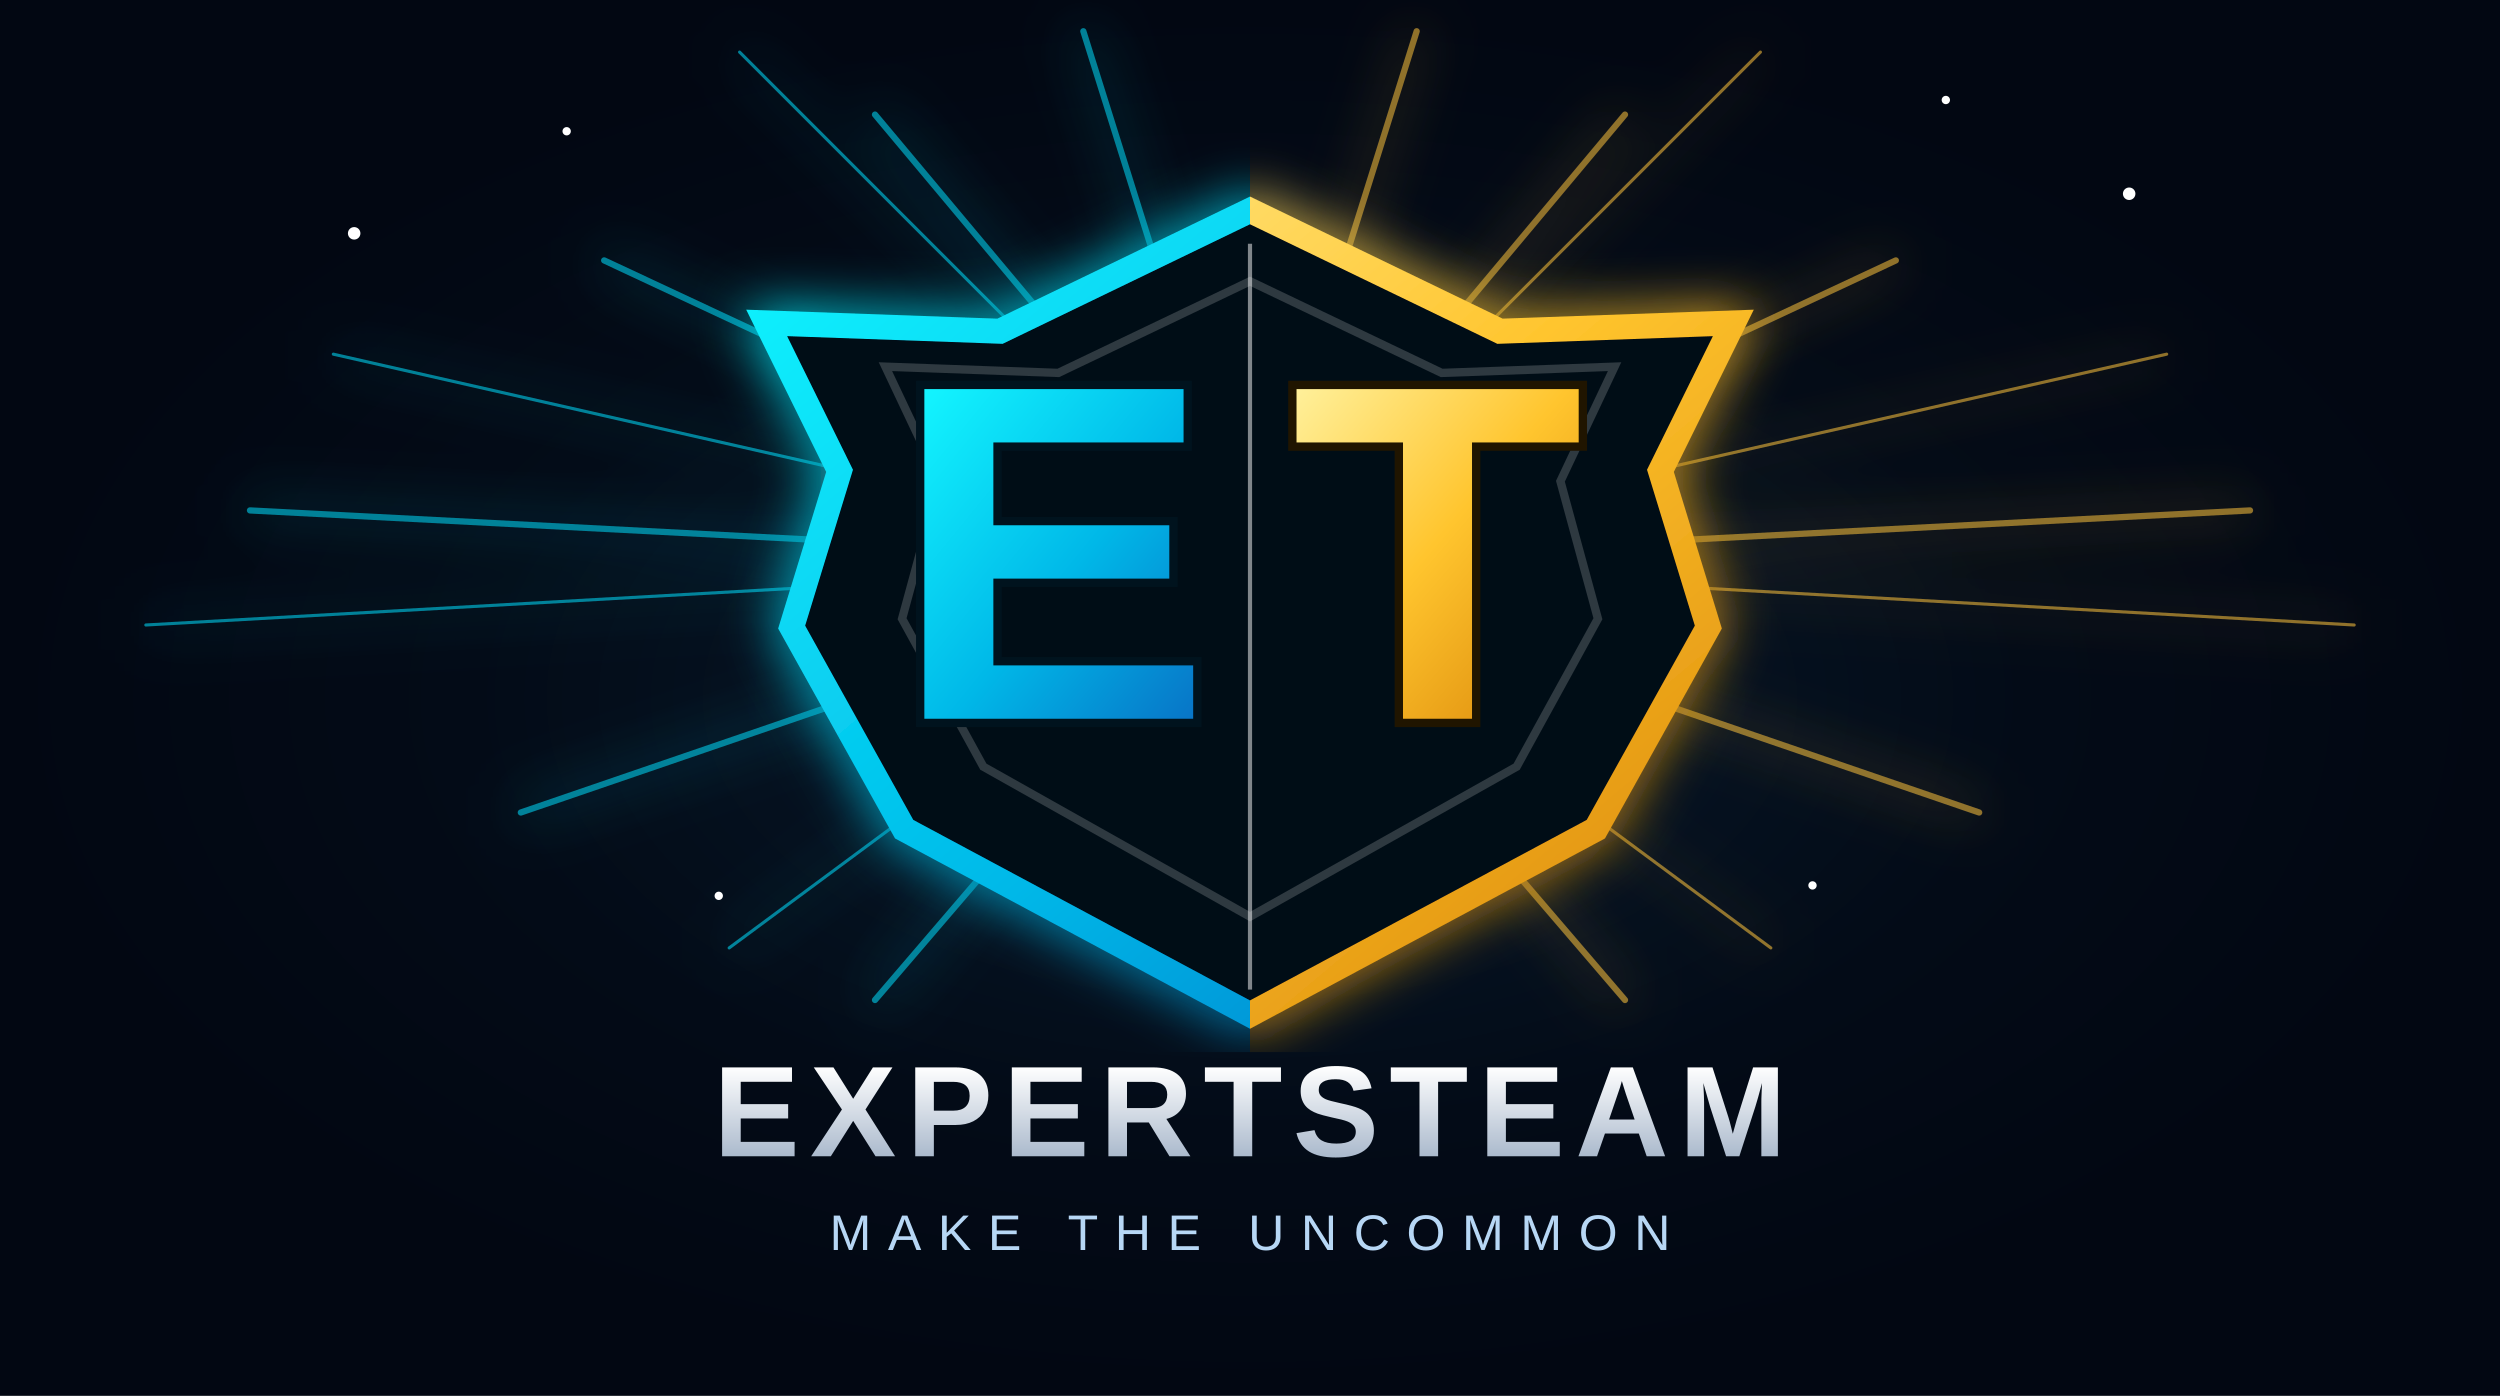
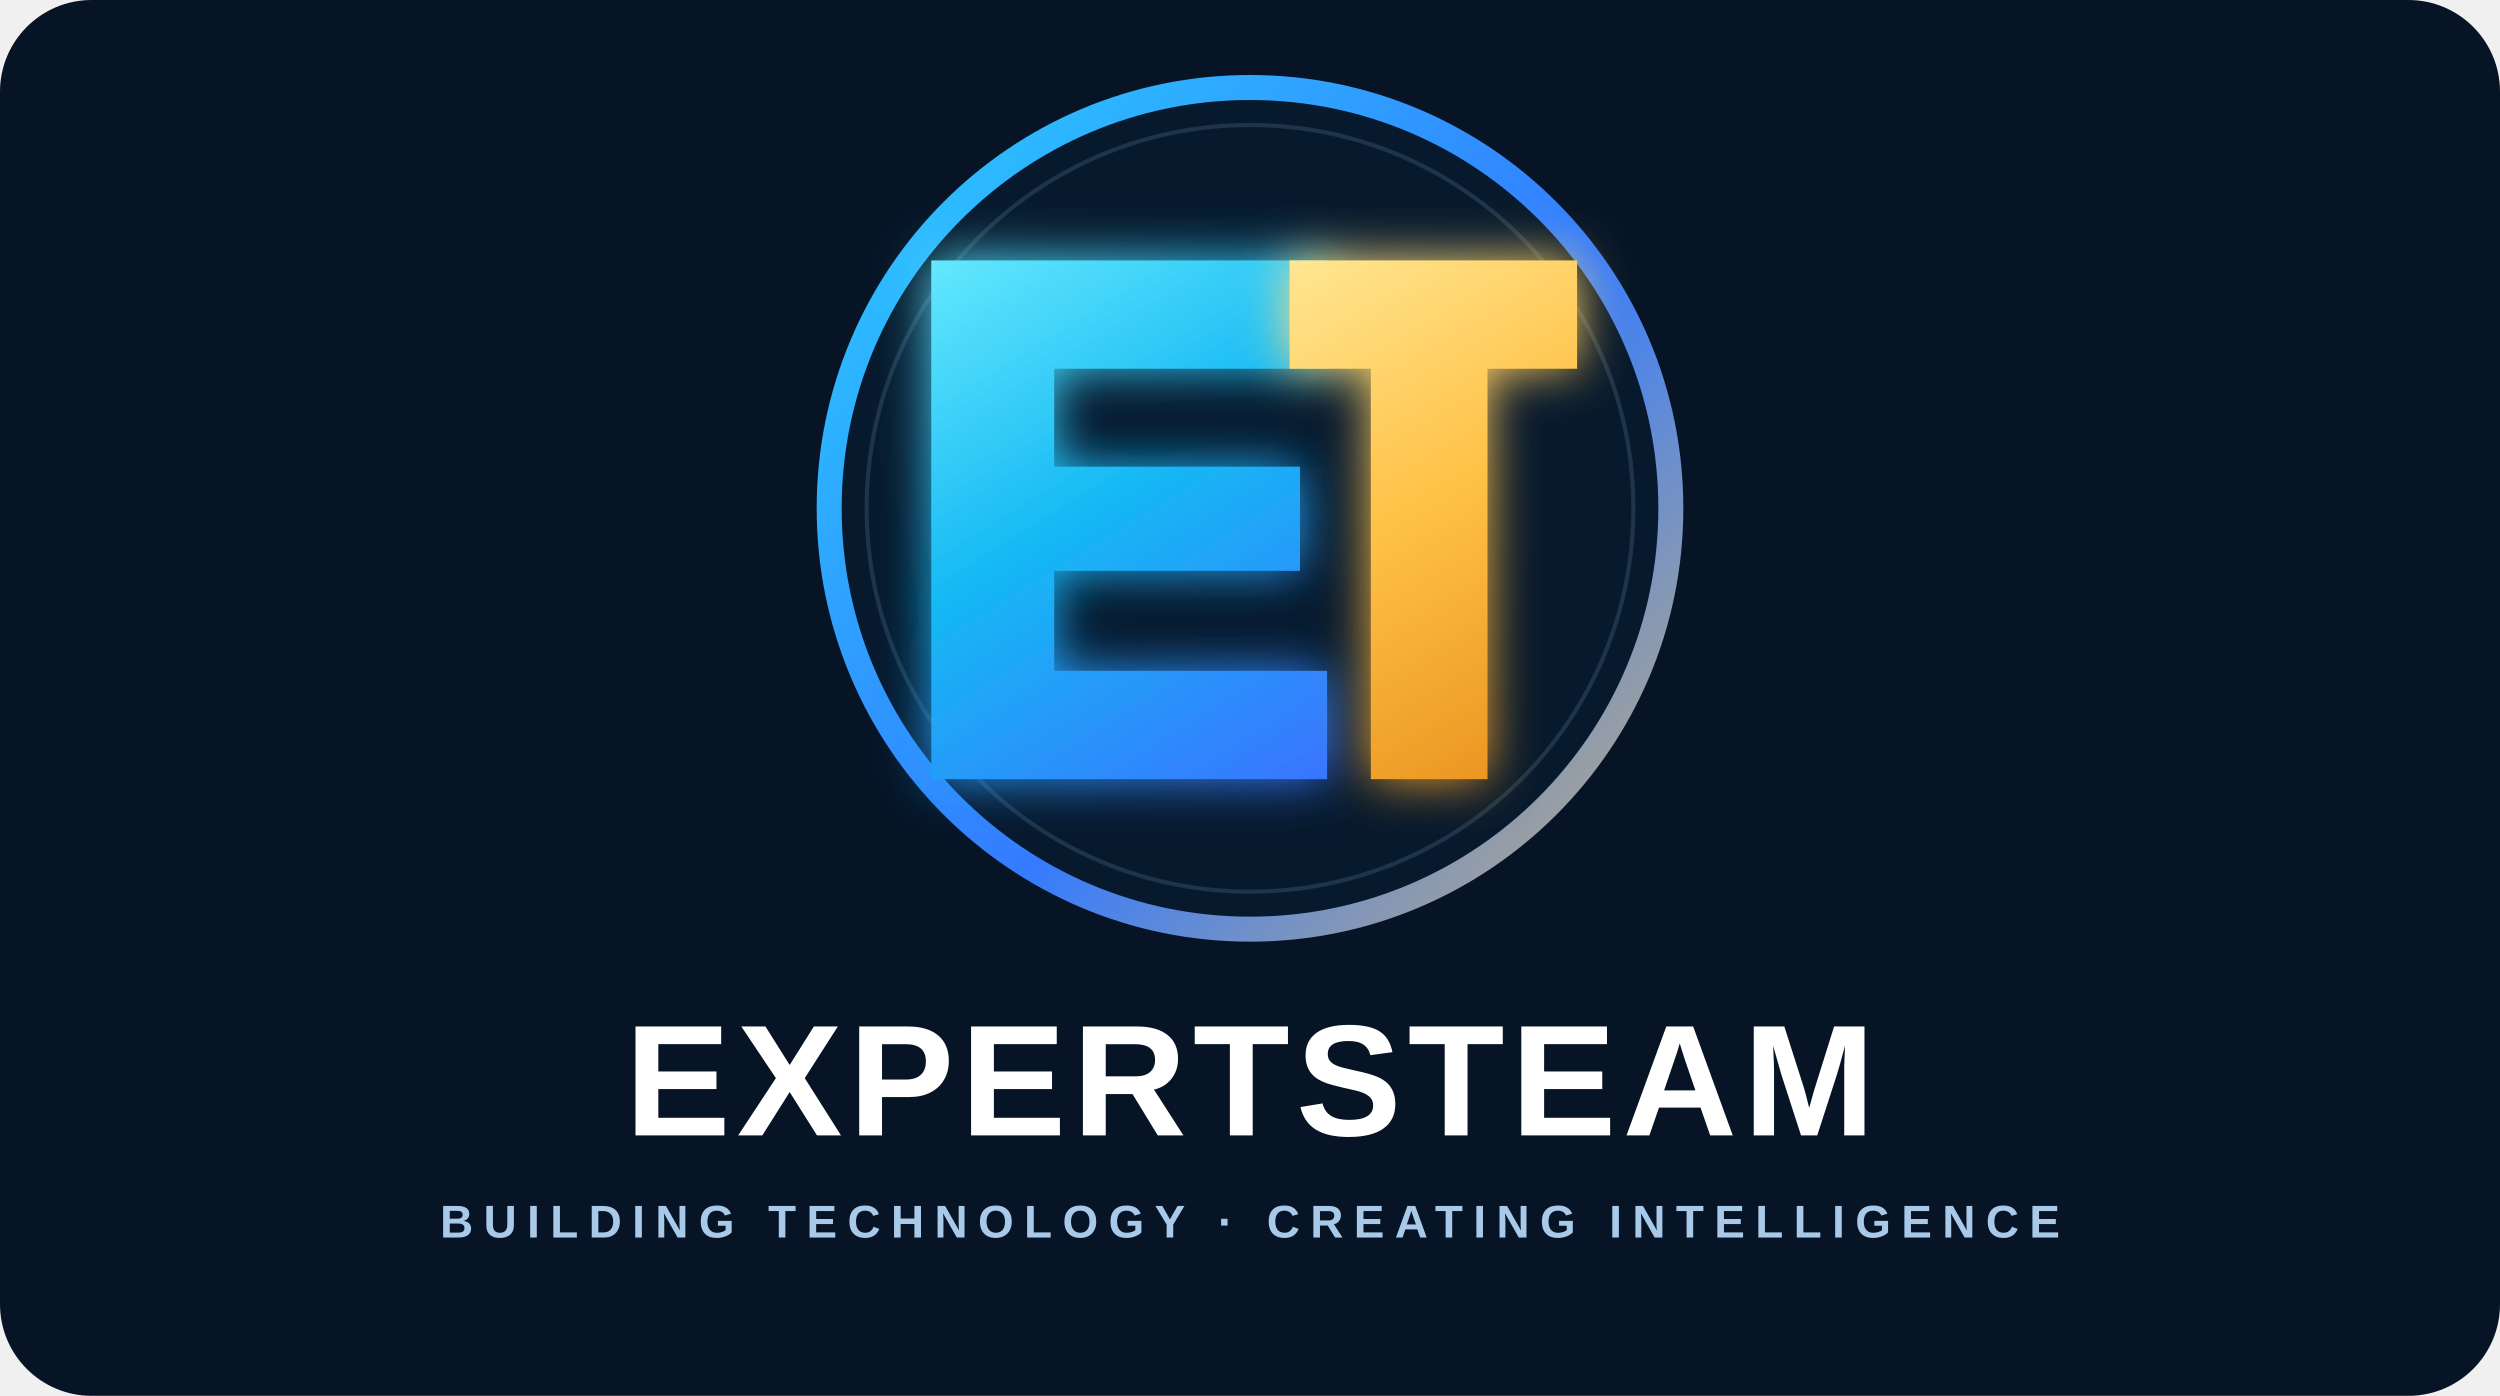
<svg xmlns="http://www.w3.org/2000/svg" viewBox="0 0 1200 670" role="img" aria-labelledby="title desc">
  <defs>
-     <radialGradient id="bg">
-       <stop stop-color="#081a2c" />
-       <stop offset=".62" stop-color="#030b17" />
-       <stop offset="1" stop-color="#020712" />
-     </radialGradient>
-     <linearGradient id="cyan" x1="0" y1="0" x2="1" y2="1">
-       <stop stop-color="#13f5ff" />
-       <stop offset=".55" stop-color="#00b8e8" />
-       <stop offset="1" stop-color="#0875c7" />
+     <linearGradient id="ring" x1="340" y1="40" x2="860" y2="520" gradientUnits="userSpaceOnUse">
+       <stop stop-color="#28D9FF" />
+       <stop offset=".52" stop-color="#347BFF" />
+       <stop offset="1" stop-color="#FFC247" />
    </linearGradient>
-     <linearGradient id="gold" x1="0" y1="0" x2="1" y2="1">
-       <stop stop-color="#fff09a" />
-       <stop offset=".48" stop-color="#ffc52e" />
-       <stop offset="1" stop-color="#d98508" />
+     <linearGradient id="blue" x1="430" y1="100" x2="610" y2="390" gradientUnits="userSpaceOnUse">
+       <stop stop-color="#74F2FF" />
+       <stop offset=".5" stop-color="#16B9F4" />
+       <stop offset="1" stop-color="#3974FF" />
    </linearGradient>
-     <linearGradient id="silver" x1="0" y1="0" x2="0" y2="1">
-       <stop stop-color="#fff" />
-       <stop offset="1" stop-color="#aab9cc" />
+     <linearGradient id="gold" x1="590" y1="100" x2="760" y2="390" gradientUnits="userSpaceOnUse">
+       <stop stop-color="#FFF0A6" />
+       <stop offset=".5" stop-color="#FFC247" />
+       <stop offset="1" stop-color="#E58A18" />
    </linearGradient>
-     <filter id="glowC" x="-80%" y="-80%" width="260%" height="260%">
-       <feGaussianBlur stdDeviation="13" result="b" />
+     <linearGradient id="word" x1="300" y1="0" x2="900" y2="0">
+       <stop stop-color="#FFFFFF" />
+       <stop offset=".65" stop-color="#BBDFFF" />
+       <stop offset="1" stop-color="#FFC247" />
+     </linearGradient>
+     <filter id="glow" x="-40%" y="-40%" width="180%" height="180%">
+       <feGaussianBlur stdDeviation="12" result="blur" />
      <feMerge>
-         <feMergeNode in="b" />
+         <feMergeNode in="blur" />
        <feMergeNode in="SourceGraphic" />
      </feMerge>
    </filter>
-     <filter id="glowG" x="-80%" y="-80%" width="260%" height="260%">
-       <feGaussianBlur stdDeviation="13" result="b" />
-       <feMerge>
-         <feMergeNode in="b" />
-         <feMergeNode in="SourceGraphic" />
-       </feMerge>
-     </filter>
-     <clipPath id="left">
-       <rect x="0" y="0" width="600" height="500" />
-     </clipPath>
-     <clipPath id="right">
-       <rect x="600" y="0" width="600" height="500" />
-     </clipPath>
  </defs>
-   <rect width="1200" height="670" fill="url(#bg)" />
-   <g opacity=".7" fill="none" stroke-linecap="round">
-     <g stroke="#00dfff" filter="url(#glowC)" opacity=".8">
-       <path d="M600 270 420 55M600 270 290 125M600 270 120 245M600 270 250 390M600 270 420 480M600 270 520 15" stroke-width="3" />
-       <path d="M600 270 355 25M600 270 160 170M600 270 70 300M600 270 350 455" stroke-width="1.5" />
-     </g>
-     <g stroke="#ffc33d" filter="url(#glowG)" opacity=".8">
-       <path d="M600 270 780 55M600 270 910 125M600 270 1080 245M600 270 950 390M600 270 780 480M600 270 680 15" stroke-width="3" />
-       <path d="M600 270 845 25M600 270 1040 170M600 270 1130 300M600 270 850 455" stroke-width="1.5" />
-     </g>
-   </g>
-   <g fill="#fff">
-     <circle cx="170" cy="112" r="3" />
-     <circle cx="272" cy="63" r="2" />
-     <circle cx="1022" cy="93" r="3" />
-     <circle cx="934" cy="48" r="2" />
-     <circle cx="345" cy="430" r="2" />
-     <circle cx="870" cy="425" r="2" />
-   </g>
-   <g transform="translate(0 5)">
-     <path d="M600 96 720 154 832 150 797 221 820 296 766 393 600 482 434 393 380 296 403 221 368 150 480 154Z" fill="#020814" stroke="url(#cyan)" stroke-width="12" clip-path="url(#left)" filter="url(#glowC)" />
-     <path d="M600 96 720 154 832 150 797 221 820 296 766 393 600 482 434 393 380 296 403 221 368 150 480 154Z" fill="#020814" stroke="url(#gold)" stroke-width="12" clip-path="url(#right)" filter="url(#glowG)" />
-     <path d="M600 130 692 174 775 171 749 226 767 292 728 363 600 435 472 363 433 292 451 226 425 171 508 174Z" fill="none" stroke="#fff" stroke-opacity=".18" stroke-width="4" />
-     <path d="M600 112V470" stroke="#fff" stroke-opacity=".5" stroke-width="2" />
-     <g font-family="Arial,Helvetica,sans-serif" font-weight="900" text-anchor="middle" font-size="230" letter-spacing="-22">
-       <text x="505" y="340" fill="url(#cyan)" stroke="#00131e" stroke-width="8" paint-order="stroke">E</text>
-       <text x="690" y="340" fill="url(#gold)" stroke="#201500" stroke-width="8" paint-order="stroke">T</text>
-     </g>
-   </g>
-   <text x="600" y="555" text-anchor="middle" fill="url(#silver)" font-family="Arial,Helvetica,sans-serif" font-size="62" font-weight="800" letter-spacing="5">EXPERTSTEAM</text>
-   <text x="600" y="600" text-anchor="middle" fill="#b7d7f5" font-family="Arial,Helvetica,sans-serif" font-size="24" font-weight="500" letter-spacing="8">MAKE THE UNCOMMON</text>
+   <rect width="1200" height="670" rx="44" fill="#061426" />
+   <circle cx="600" cy="244" r="202" fill="#07192D" stroke="url(#ring)" stroke-width="12" />
+   <circle cx="600" cy="244" r="184" fill="none" stroke="#B9E9FF" stroke-opacity=".13" stroke-width="2" />
+   <path d="M447 125h190v52H506v47h118v50H506v48h131v52H447z" fill="url(#blue)" filter="url(#glow)" />
+   <path d="M619 125h138v52h-43v197h-56V177h-39z" fill="url(#gold)" filter="url(#glow)" />
+   <text x="600" y="545" text-anchor="middle" fill="url(#word)" font-family="Arial,Helvetica,sans-serif" font-size="76" font-weight="800" letter-spacing="3">EXPERTSTEAM</text>
+   <text x="600" y="594" text-anchor="middle" fill="#A9C9E9" font-family="Arial,Helvetica,sans-serif" font-size="22" font-weight="600" letter-spacing="5">BUILDING TECHNOLOGY · CREATING INTELLIGENCE</text>
</svg>
